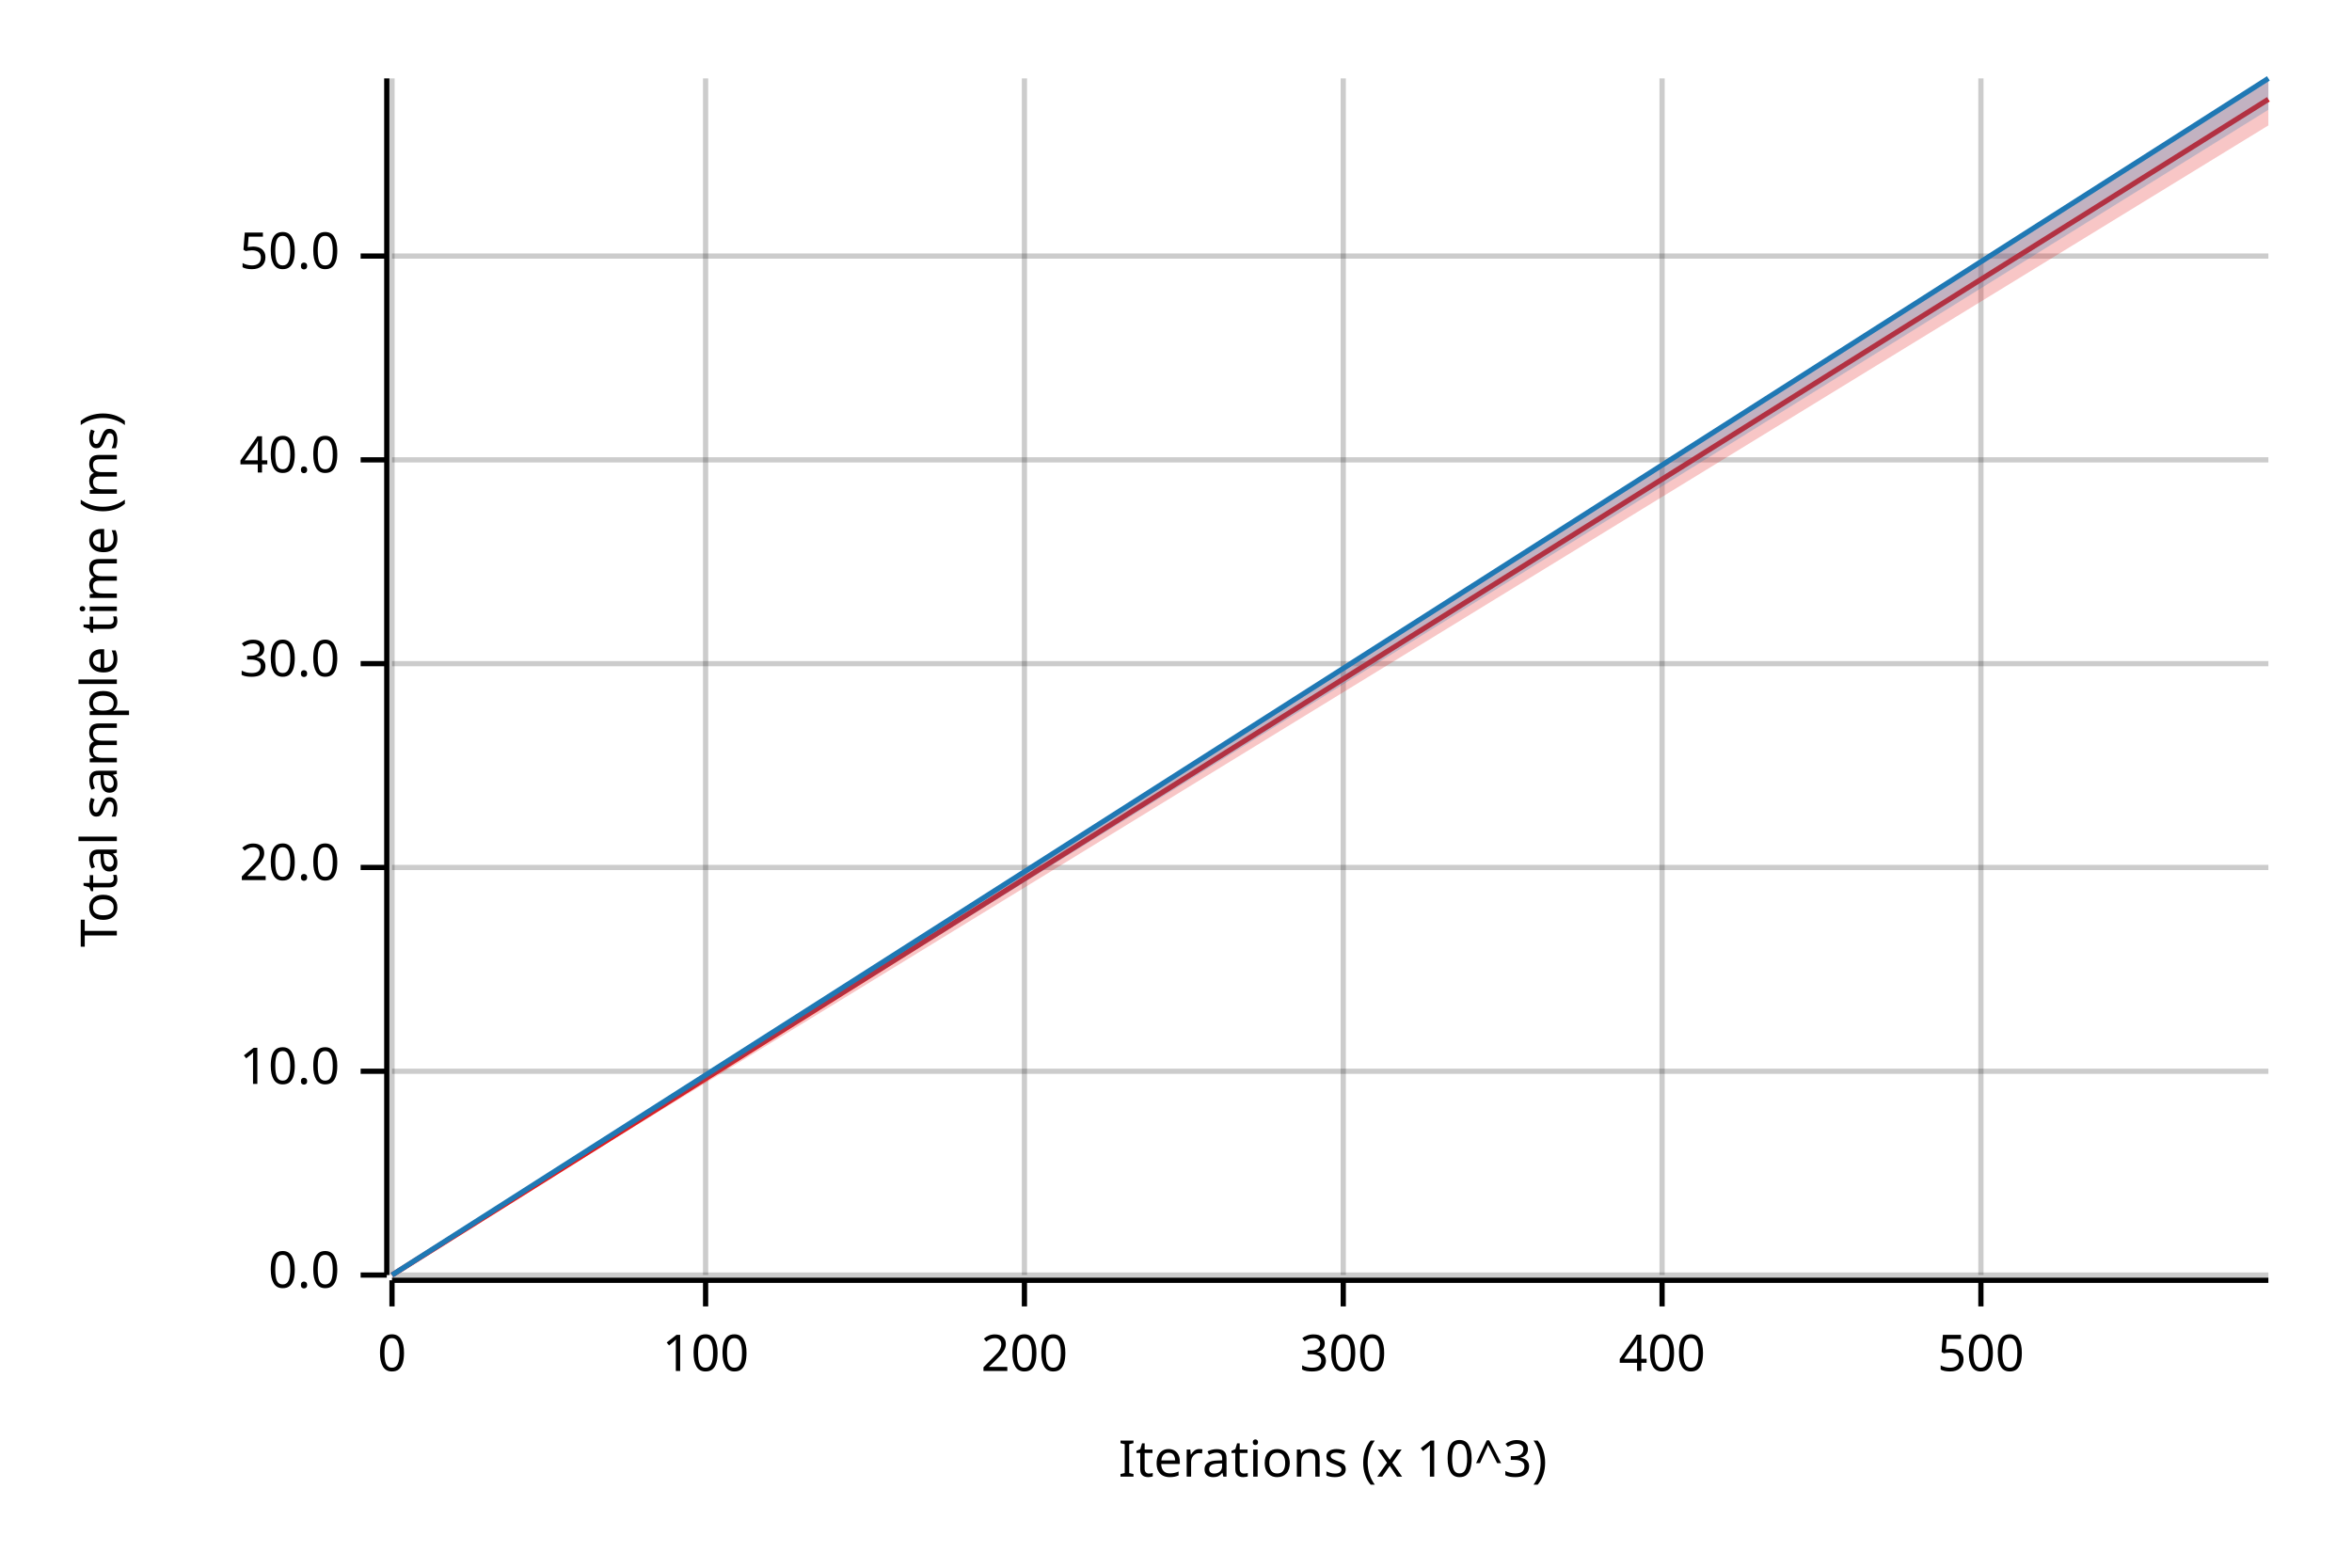
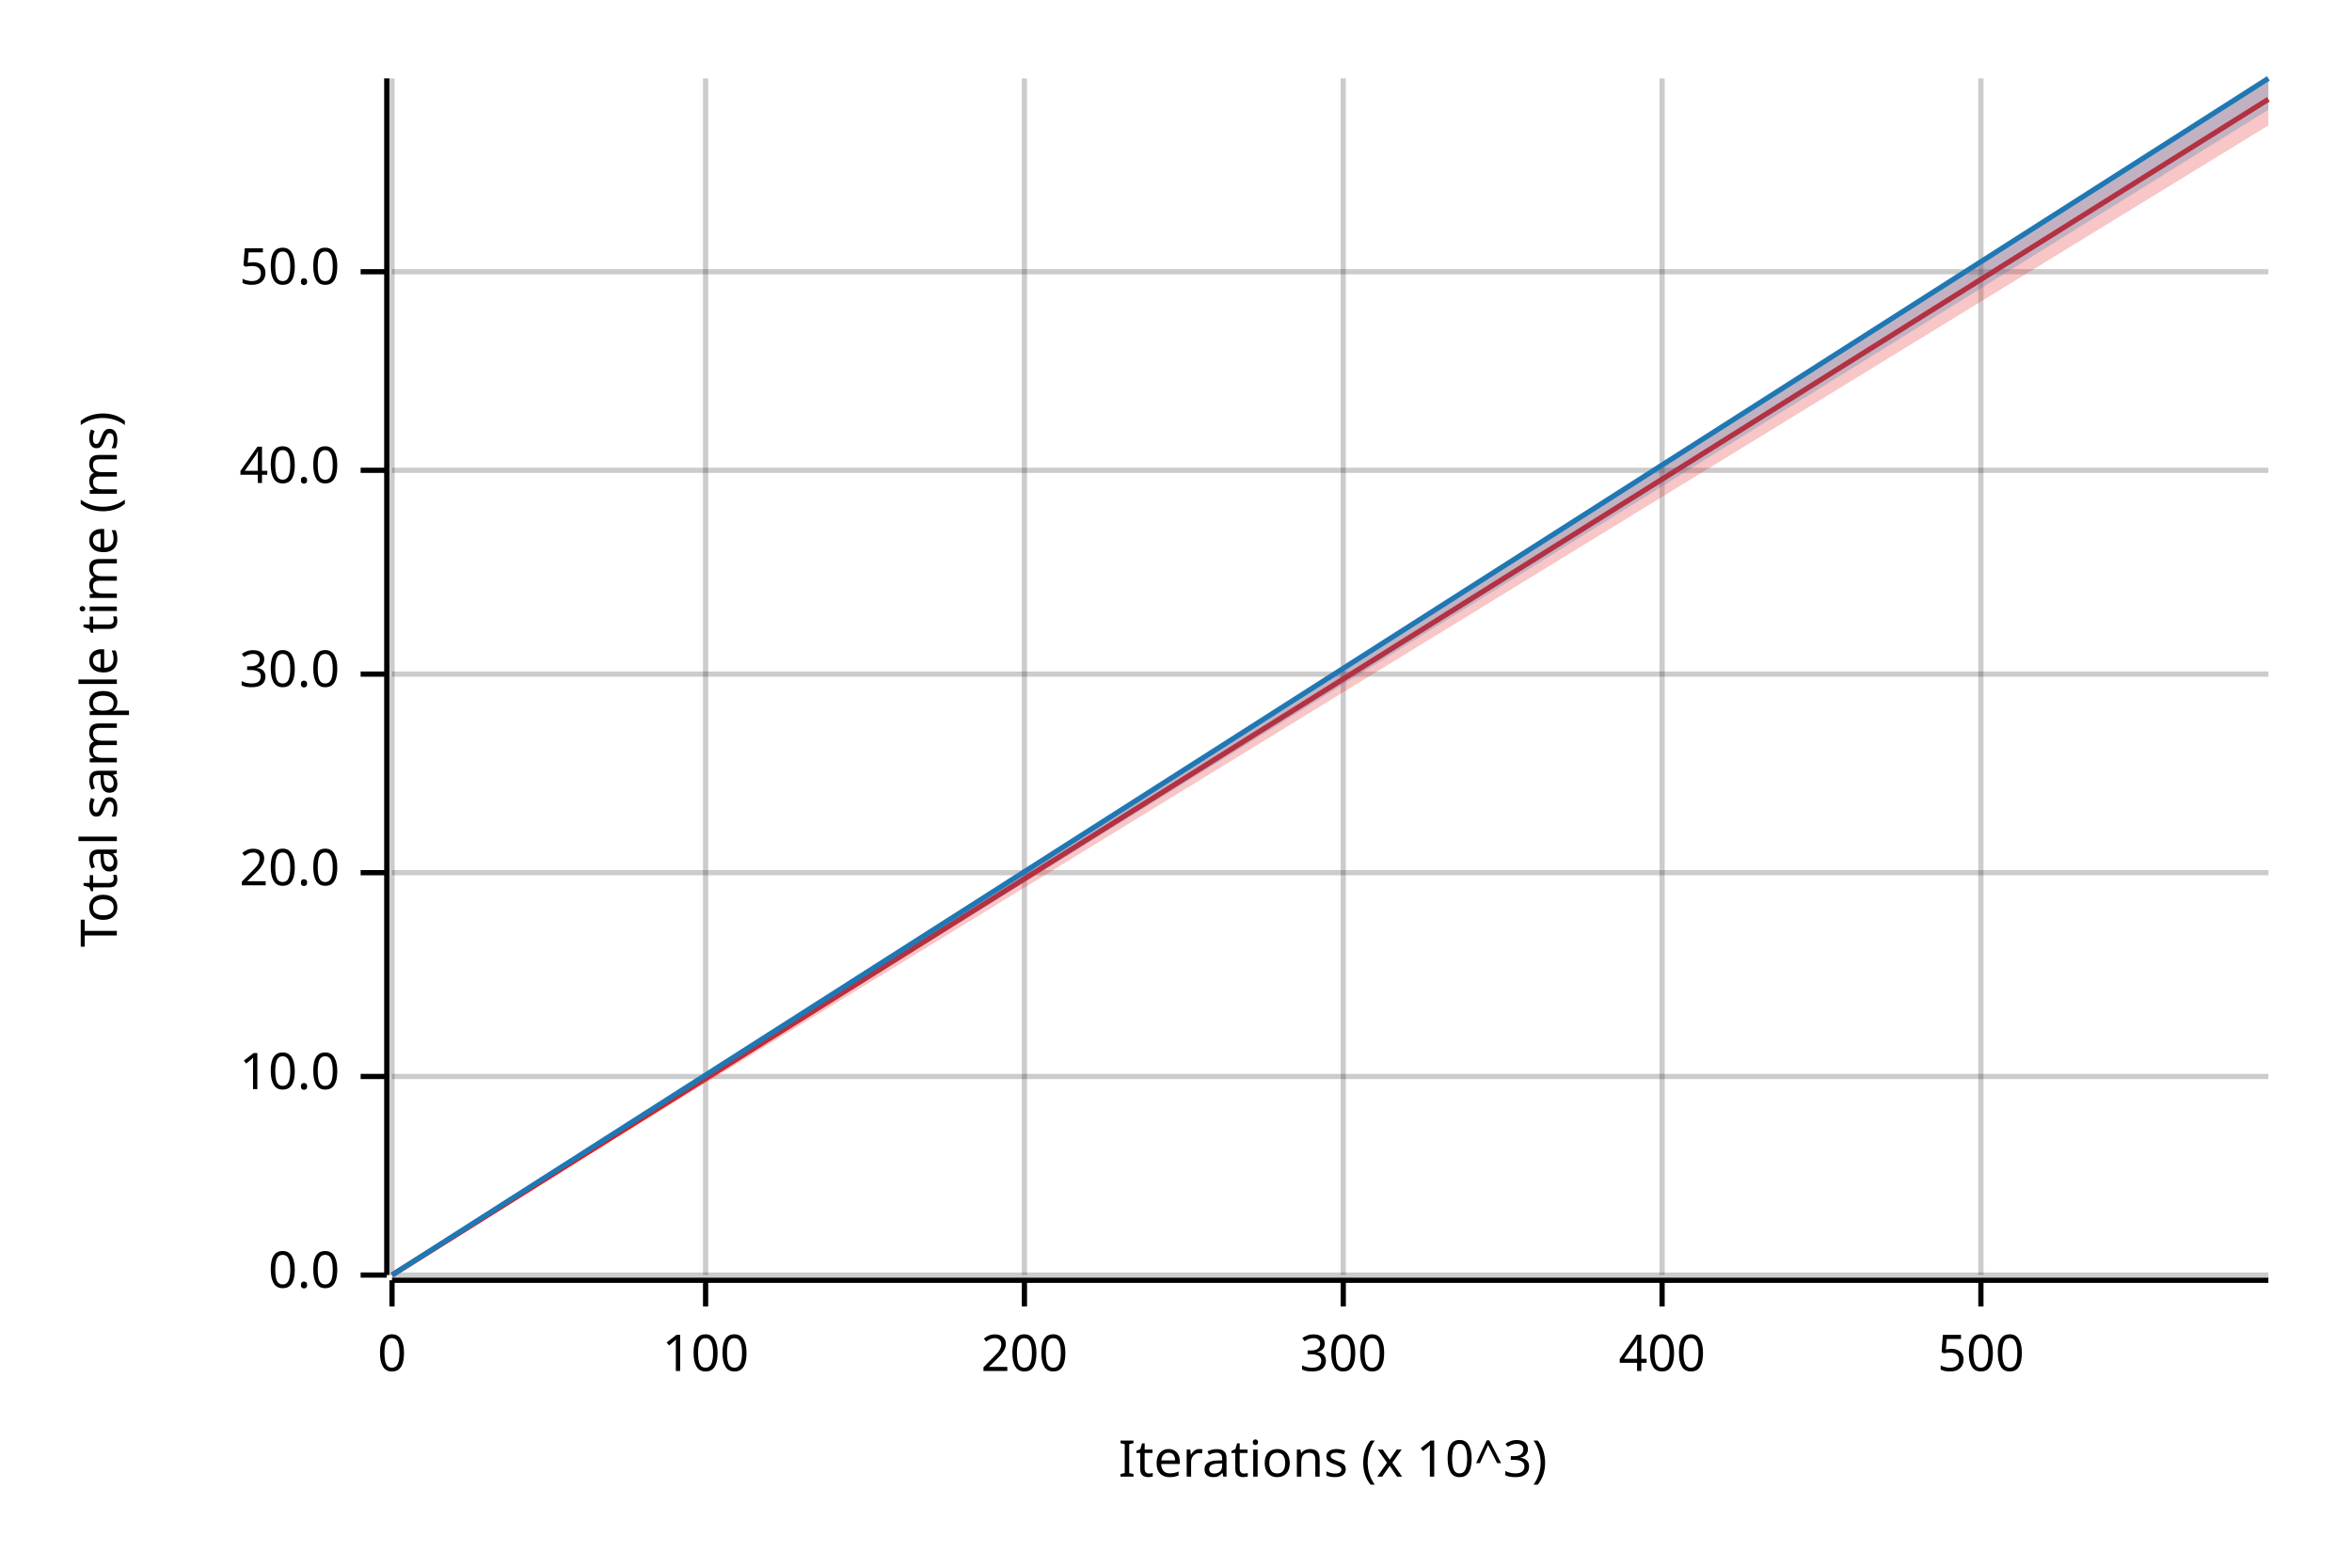
<svg xmlns="http://www.w3.org/2000/svg" width="450" height="300" viewBox="0 0 450 300">
  <text x="15" y="130" dy="0.76em" text-anchor="middle" font-family="sans-serif" font-size="9.677" opacity="1" fill="#000000" transform="rotate(270, 15, 130)">
Total sample time (ms)
</text>
  <text x="255" y="285" dy="-0.5ex" text-anchor="middle" font-family="sans-serif" font-size="9.677" opacity="1" fill="#000000">
Iterations (x 10^3)
</text>
  <line opacity="0.2" stroke="#000000" stroke-width="1" x1="75" y1="244" x2="75" y2="15" />
  <line opacity="0.2" stroke="#000000" stroke-width="1" x1="135" y1="244" x2="135" y2="15" />
  <line opacity="0.2" stroke="#000000" stroke-width="1" x1="196" y1="244" x2="196" y2="15" />
  <line opacity="0.2" stroke="#000000" stroke-width="1" x1="257" y1="244" x2="257" y2="15" />
  <line opacity="0.2" stroke="#000000" stroke-width="1" x1="318" y1="244" x2="318" y2="15" />
  <line opacity="0.2" stroke="#000000" stroke-width="1" x1="379" y1="244" x2="379" y2="15" />
  <line opacity="0.2" stroke="#000000" stroke-width="1" x1="75" y1="244" x2="434" y2="244" />
-   <line opacity="0.2" stroke="#000000" stroke-width="1" x1="75" y1="205" x2="434" y2="205" />
-   <line opacity="0.2" stroke="#000000" stroke-width="1" x1="75" y1="166" x2="434" y2="166" />
-   <line opacity="0.2" stroke="#000000" stroke-width="1" x1="75" y1="127" x2="434" y2="127" />
-   <line opacity="0.2" stroke="#000000" stroke-width="1" x1="75" y1="88" x2="434" y2="88" />
-   <line opacity="0.2" stroke="#000000" stroke-width="1" x1="75" y1="49" x2="434" y2="49" />
+   <line opacity="0.2" stroke="#000000" stroke-width="1" x1="75" y1="206" x2="434" y2="206" />
+   <line opacity="0.2" stroke="#000000" stroke-width="1" x1="75" y1="167" x2="434" y2="167" />
+   <line opacity="0.2" stroke="#000000" stroke-width="1" x1="75" y1="129" x2="434" y2="129" />
+   <line opacity="0.2" stroke="#000000" stroke-width="1" x1="75" y1="90" x2="434" y2="90" />
+   <line opacity="0.2" stroke="#000000" stroke-width="1" x1="75" y1="52" x2="434" y2="52" />
  <polyline fill="none" opacity="1" stroke="#000000" stroke-width="1" points="74,15 74,244 " />
  <text x="65" y="244" dy="0.5ex" text-anchor="end" font-family="sans-serif" font-size="9.677" opacity="1" fill="#000000">
0.0
</text>
  <polyline fill="none" opacity="1" stroke="#000000" stroke-width="1" points="69,244 74,244 " />
-   <text x="65" y="205" dy="0.5ex" text-anchor="end" font-family="sans-serif" font-size="9.677" opacity="1" fill="#000000">
+   <text x="65" y="206" dy="0.5ex" text-anchor="end" font-family="sans-serif" font-size="9.677" opacity="1" fill="#000000">
10.0
</text>
-   <polyline fill="none" opacity="1" stroke="#000000" stroke-width="1" points="69,205 74,205 " />
-   <text x="65" y="166" dy="0.5ex" text-anchor="end" font-family="sans-serif" font-size="9.677" opacity="1" fill="#000000">
+   <polyline fill="none" opacity="1" stroke="#000000" stroke-width="1" points="69,206 74,206 " />
+   <text x="65" y="167" dy="0.5ex" text-anchor="end" font-family="sans-serif" font-size="9.677" opacity="1" fill="#000000">
20.0
</text>
-   <polyline fill="none" opacity="1" stroke="#000000" stroke-width="1" points="69,166 74,166 " />
-   <text x="65" y="127" dy="0.5ex" text-anchor="end" font-family="sans-serif" font-size="9.677" opacity="1" fill="#000000">
+   <polyline fill="none" opacity="1" stroke="#000000" stroke-width="1" points="69,167 74,167 " />
+   <text x="65" y="129" dy="0.5ex" text-anchor="end" font-family="sans-serif" font-size="9.677" opacity="1" fill="#000000">
30.0
</text>
-   <polyline fill="none" opacity="1" stroke="#000000" stroke-width="1" points="69,127 74,127 " />
-   <text x="65" y="88" dy="0.5ex" text-anchor="end" font-family="sans-serif" font-size="9.677" opacity="1" fill="#000000">
+   <polyline fill="none" opacity="1" stroke="#000000" stroke-width="1" points="69,129 74,129 " />
+   <text x="65" y="90" dy="0.5ex" text-anchor="end" font-family="sans-serif" font-size="9.677" opacity="1" fill="#000000">
40.0
</text>
-   <polyline fill="none" opacity="1" stroke="#000000" stroke-width="1" points="69,88 74,88 " />
-   <text x="65" y="49" dy="0.5ex" text-anchor="end" font-family="sans-serif" font-size="9.677" opacity="1" fill="#000000">
+   <polyline fill="none" opacity="1" stroke="#000000" stroke-width="1" points="69,90 74,90 " />
+   <text x="65" y="52" dy="0.5ex" text-anchor="end" font-family="sans-serif" font-size="9.677" opacity="1" fill="#000000">
50.0
</text>
-   <polyline fill="none" opacity="1" stroke="#000000" stroke-width="1" points="69,49 74,49 " />
+   <polyline fill="none" opacity="1" stroke="#000000" stroke-width="1" points="69,52 74,52 " />
  <polyline fill="none" opacity="1" stroke="#000000" stroke-width="1" points="75,245 434,245 " />
  <text x="75" y="255" dy="0.76em" text-anchor="middle" font-family="sans-serif" font-size="9.677" opacity="1" fill="#000000">
0
</text>
  <polyline fill="none" opacity="1" stroke="#000000" stroke-width="1" points="75,245 75,250 " />
  <text x="135" y="255" dy="0.76em" text-anchor="middle" font-family="sans-serif" font-size="9.677" opacity="1" fill="#000000">
100
</text>
  <polyline fill="none" opacity="1" stroke="#000000" stroke-width="1" points="135,245 135,250 " />
  <text x="196" y="255" dy="0.76em" text-anchor="middle" font-family="sans-serif" font-size="9.677" opacity="1" fill="#000000">
200
</text>
  <polyline fill="none" opacity="1" stroke="#000000" stroke-width="1" points="196,245 196,250 " />
  <text x="257" y="255" dy="0.76em" text-anchor="middle" font-family="sans-serif" font-size="9.677" opacity="1" fill="#000000">
300
</text>
  <polyline fill="none" opacity="1" stroke="#000000" stroke-width="1" points="257,245 257,250 " />
  <text x="318" y="255" dy="0.76em" text-anchor="middle" font-family="sans-serif" font-size="9.677" opacity="1" fill="#000000">
400
</text>
  <polyline fill="none" opacity="1" stroke="#000000" stroke-width="1" points="318,245 318,250 " />
  <text x="379" y="255" dy="0.76em" text-anchor="middle" font-family="sans-serif" font-size="9.677" opacity="1" fill="#000000">
500
</text>
  <polyline fill="none" opacity="1" stroke="#000000" stroke-width="1" points="379,245 379,250 " />
  <polyline fill="none" opacity="1" stroke="#E31A1C" stroke-width="1" points="75,244 434,19 " />
  <polygon opacity="0.25" fill="#E31A1C" points="75,244 434,24 434,15 " />
  <polyline fill="none" opacity="1" stroke="#1F78B4" stroke-width="1" points="75,244 434,15 " />
  <polygon opacity="0.25" fill="#1F78B4" points="75,244 434,21 434,15 " />
</svg>
